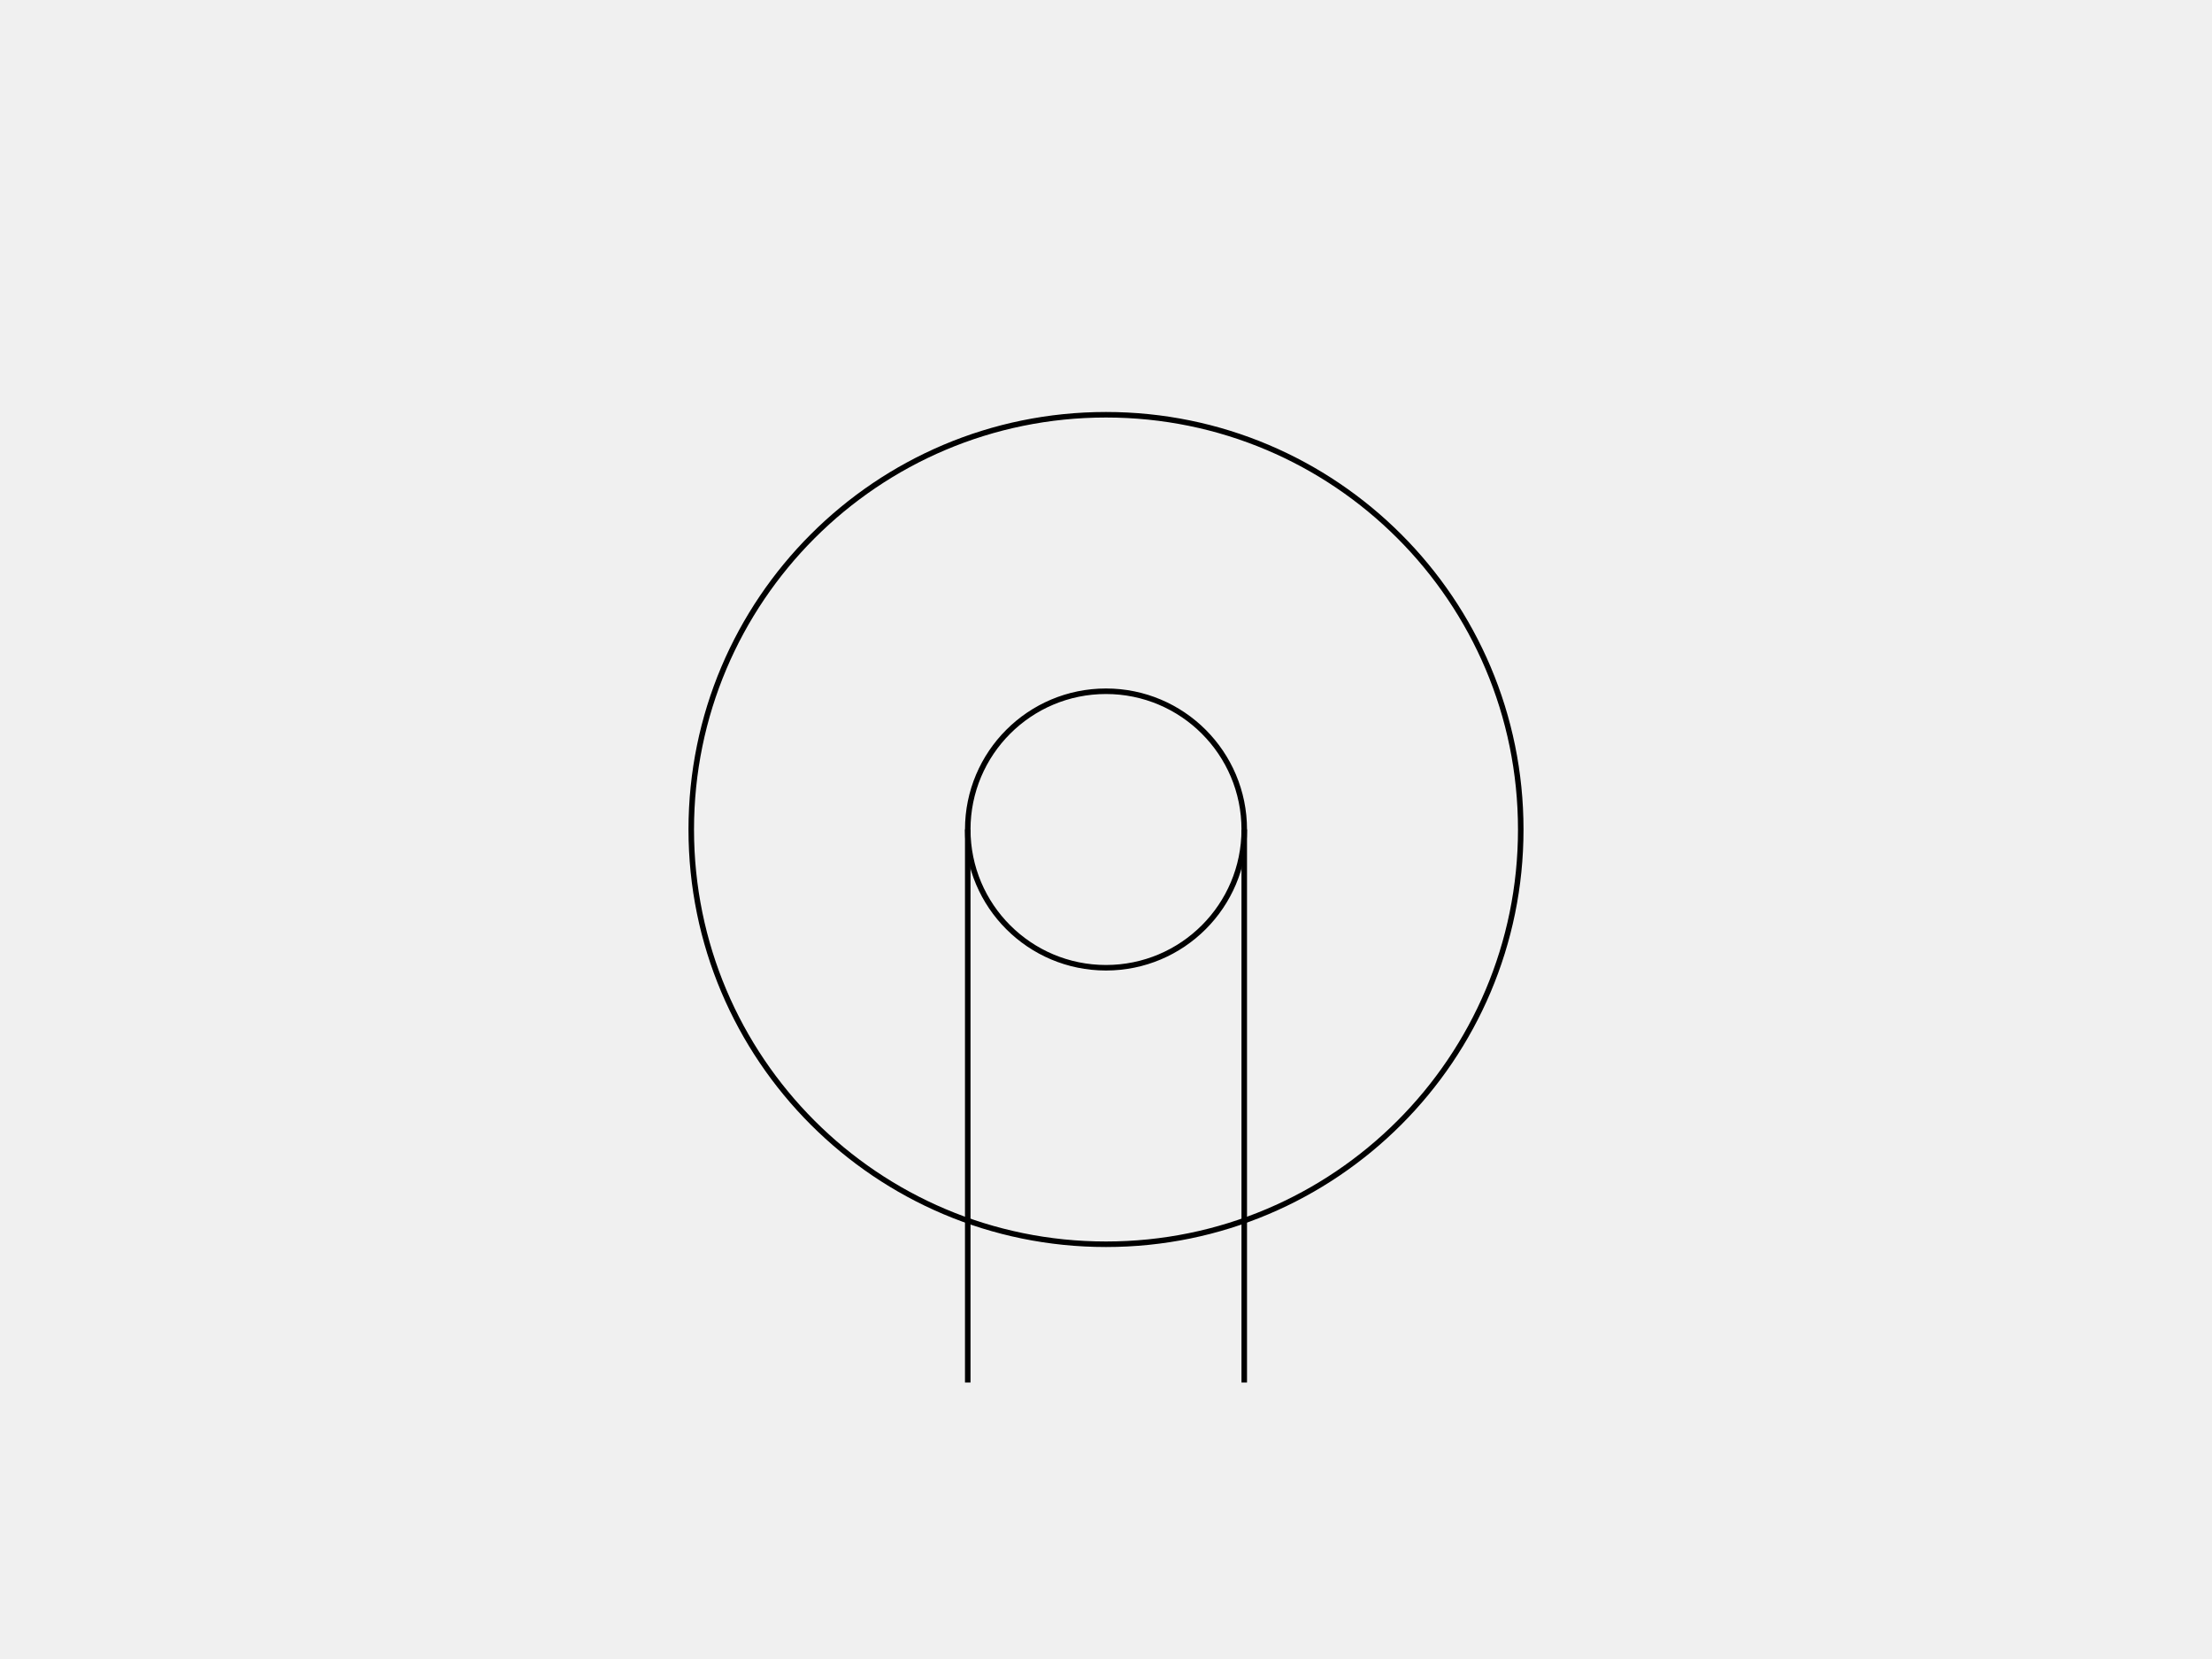
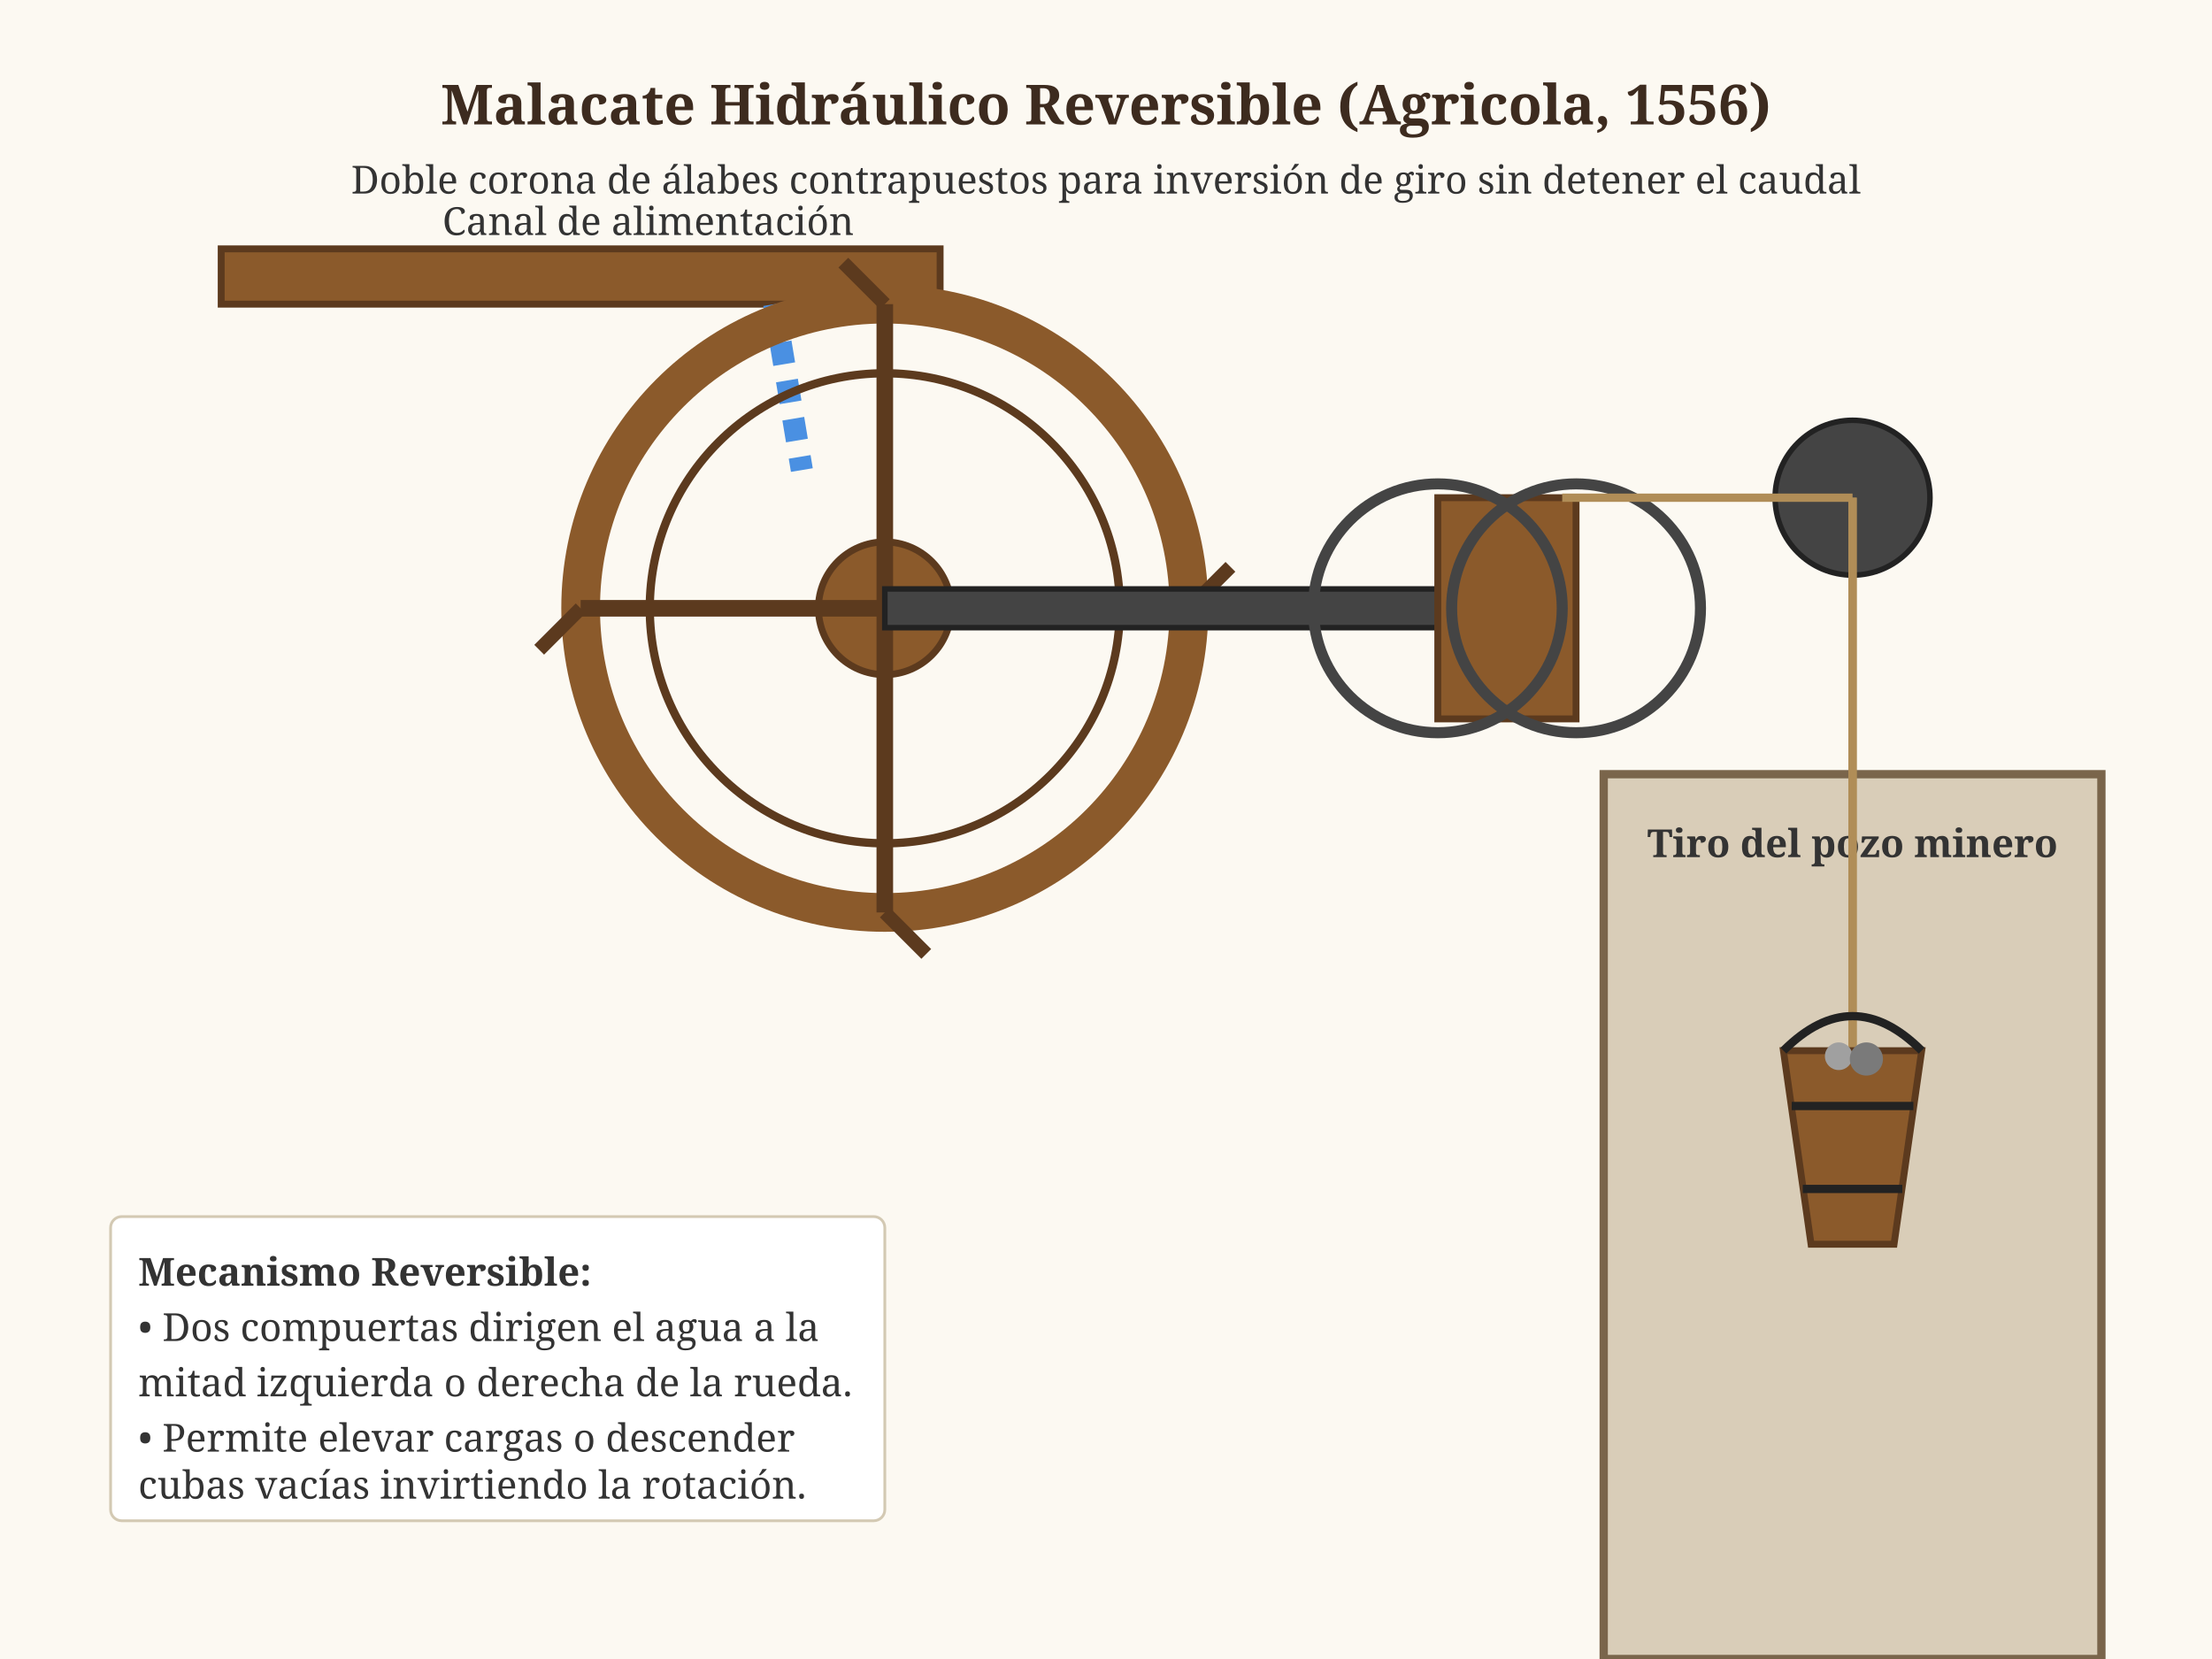
<svg xmlns="http://www.w3.org/2000/svg" viewBox="0 0 800 600">
-   <circle cx="400" cy="300" r="150" stroke="black" stroke-width="2" fill="none" />
-   <circle cx="400" cy="300" r="50" stroke="black" stroke-width="2" fill="none" />
-   <line x1="350" y1="300" x2="350" y2="500" stroke="black" stroke-width="2" />
-   <line x1="450" y1="300" x2="450" y2="500" stroke="black" stroke-width="2" />
+   <defs>
+     <style>
+       .rh-bg { fill: #fcf9f2; }
+       .rh-wood { fill: #8b5a2b; stroke: #5c3a1e; stroke-width: 2.5; }
+       .rh-iron { fill: #444; stroke: #222; stroke-width: 2; }
+       .rh-rope { stroke: #b08d57; stroke-width: 3; fill: none; }
+       .rh-water { fill: #4a90e2; fill-opacity: 0.7; }
+       .rh-title { font-family: 'Cinzel', serif; font-size: 20px; font-weight: bold; fill: #3d2b1f; }
+       .rh-text { font-family: 'EB Garamond', serif; font-size: 14px; fill: #333; }
+       
+       @keyframes anim-wheel-turn {
+         from { transform: rotate(0deg); }
+         to { transform: rotate(-360deg); }
+       }
+       @keyframes anim-bucket-lift {
+         0%, 100% { transform: translateY(120px); }
+         50% { transform: translateY(-40px); }
+       }
+       @keyframes anim-water-chute {
+         0% { stroke-dashoffset: 0; }
+         100% { stroke-dashoffset: -24; }
+       }
+       
+       .wheel-rev {
+         transform-origin: 320px 220px;
+         animation: anim-wheel-turn 6s linear infinite;
+       }
+       .bucket-rise {
+         animation: anim-bucket-lift 6s ease-in-out infinite;
+       }
+       .chute-flow {
+         stroke-dasharray: 8 6;
+         animation: anim-water-chute 0.8s linear infinite;
+       }
+     </style>
+   </defs>
+   <rect width="800" height="600" class="rh-bg" />
+   <text x="400" y="45" text-anchor="middle" class="rh-title">Malacate Hidráulico Reversible (Agricola, 1556)</text>
+   <text x="400" y="70" text-anchor="middle" class="rh-text">Doble corona de álabes contrapuestos para inversión de giro sin detener el caudal</text>
+   <rect x="80" y="90" width="260" height="20" class="rh-wood" />
+   <path d="M 280 110 L 290 170" fill="none" stroke="#4a90e2" stroke-width="8" class="chute-flow" />
+   <text x="160" y="85" class="rh-text">Canal de alimentación</text>
+   <g class="wheel-rev">
+     <circle cx="320" cy="220" r="110" fill="none" stroke="#8b5a2b" stroke-width="14" />
+     <circle cx="320" cy="220" r="85" fill="none" stroke="#5c3a1e" stroke-width="3" />
+     <circle cx="320" cy="220" r="24" class="rh-wood" />
+     <line x1="320" y1="110" x2="305" y2="95" stroke="#5c3a1e" stroke-width="5" />
+     <line x1="430" y1="220" x2="445" y2="205" stroke="#5c3a1e" stroke-width="5" />
+     <line x1="320" y1="330" x2="335" y2="345" stroke="#5c3a1e" stroke-width="5" />
+     <line x1="210" y1="220" x2="195" y2="235" stroke="#5c3a1e" stroke-width="5" />
+     <line x1="320" y1="110" x2="320" y2="330" stroke="#5c3a1e" stroke-width="6" />
+     <line x1="210" y1="220" x2="430" y2="220" stroke="#5c3a1e" stroke-width="6" />
+   </g>
+   <rect x="320" y="213" width="220" height="14" class="rh-iron" />
+   <rect x="520" y="180" width="50" height="80" class="rh-wood" />
+   <circle cx="520" cy="220" r="45" fill="none" stroke="#444" stroke-width="4" />
+   <circle cx="570" cy="220" r="45" fill="none" stroke="#444" stroke-width="4" />
+   <rect x="580" y="280" width="180" height="320" fill="#d9cdb8" stroke="#7a654b" stroke-width="3" />
+   <text x="670" y="310" text-anchor="middle" class="rh-text" font-weight="bold">Tiro del pozo minero</text>
+   <circle cx="670" cy="180" r="28" class="rh-iron" />
+   <line x1="565" y1="180" x2="670" y2="180" class="rh-rope" />
+   <line x1="670" y1="180" x2="670" y2="380" class="rh-rope" />
+   <g class="bucket-rise">
+     <line x1="670" y1="180" x2="670" y2="380" class="rh-rope" />
+     <path d="M 645 380 L 695 380 L 685 450 L 655 450 Z" class="rh-wood" />
+     <line x1="648" y1="400" x2="692" y2="400" stroke="#222" stroke-width="3" />
+     <line x1="652" y1="430" x2="688" y2="430" stroke="#222" stroke-width="3" />
+     <path d="M 645 380 Q 670 355 695 380" fill="none" stroke="#222" stroke-width="3" />
+     <circle cx="665" cy="382" r="5" fill="#a0a0a0" />
+     <circle cx="675" cy="383" r="6" fill="#7a7a7a" />
+   </g>
+   <rect x="40" y="440" width="280" height="110" fill="#fff" stroke="#d3c9b3" rx="4" />
+   <text x="50" y="465" class="rh-text" font-weight="bold">Mecanismo Reversible:</text>
+   <text x="50" y="485" class="rh-text">• Dos compuertas dirigen el agua a la</text>
+   <text x="50" y="505" class="rh-text">  mitad izquierda o derecha de la rueda.</text>
+   <text x="50" y="525" class="rh-text">• Permite elevar cargas o descender</text>
+   <text x="50" y="542" class="rh-text">  cubas vacías invirtiendo la rotación.</text>
</svg>
